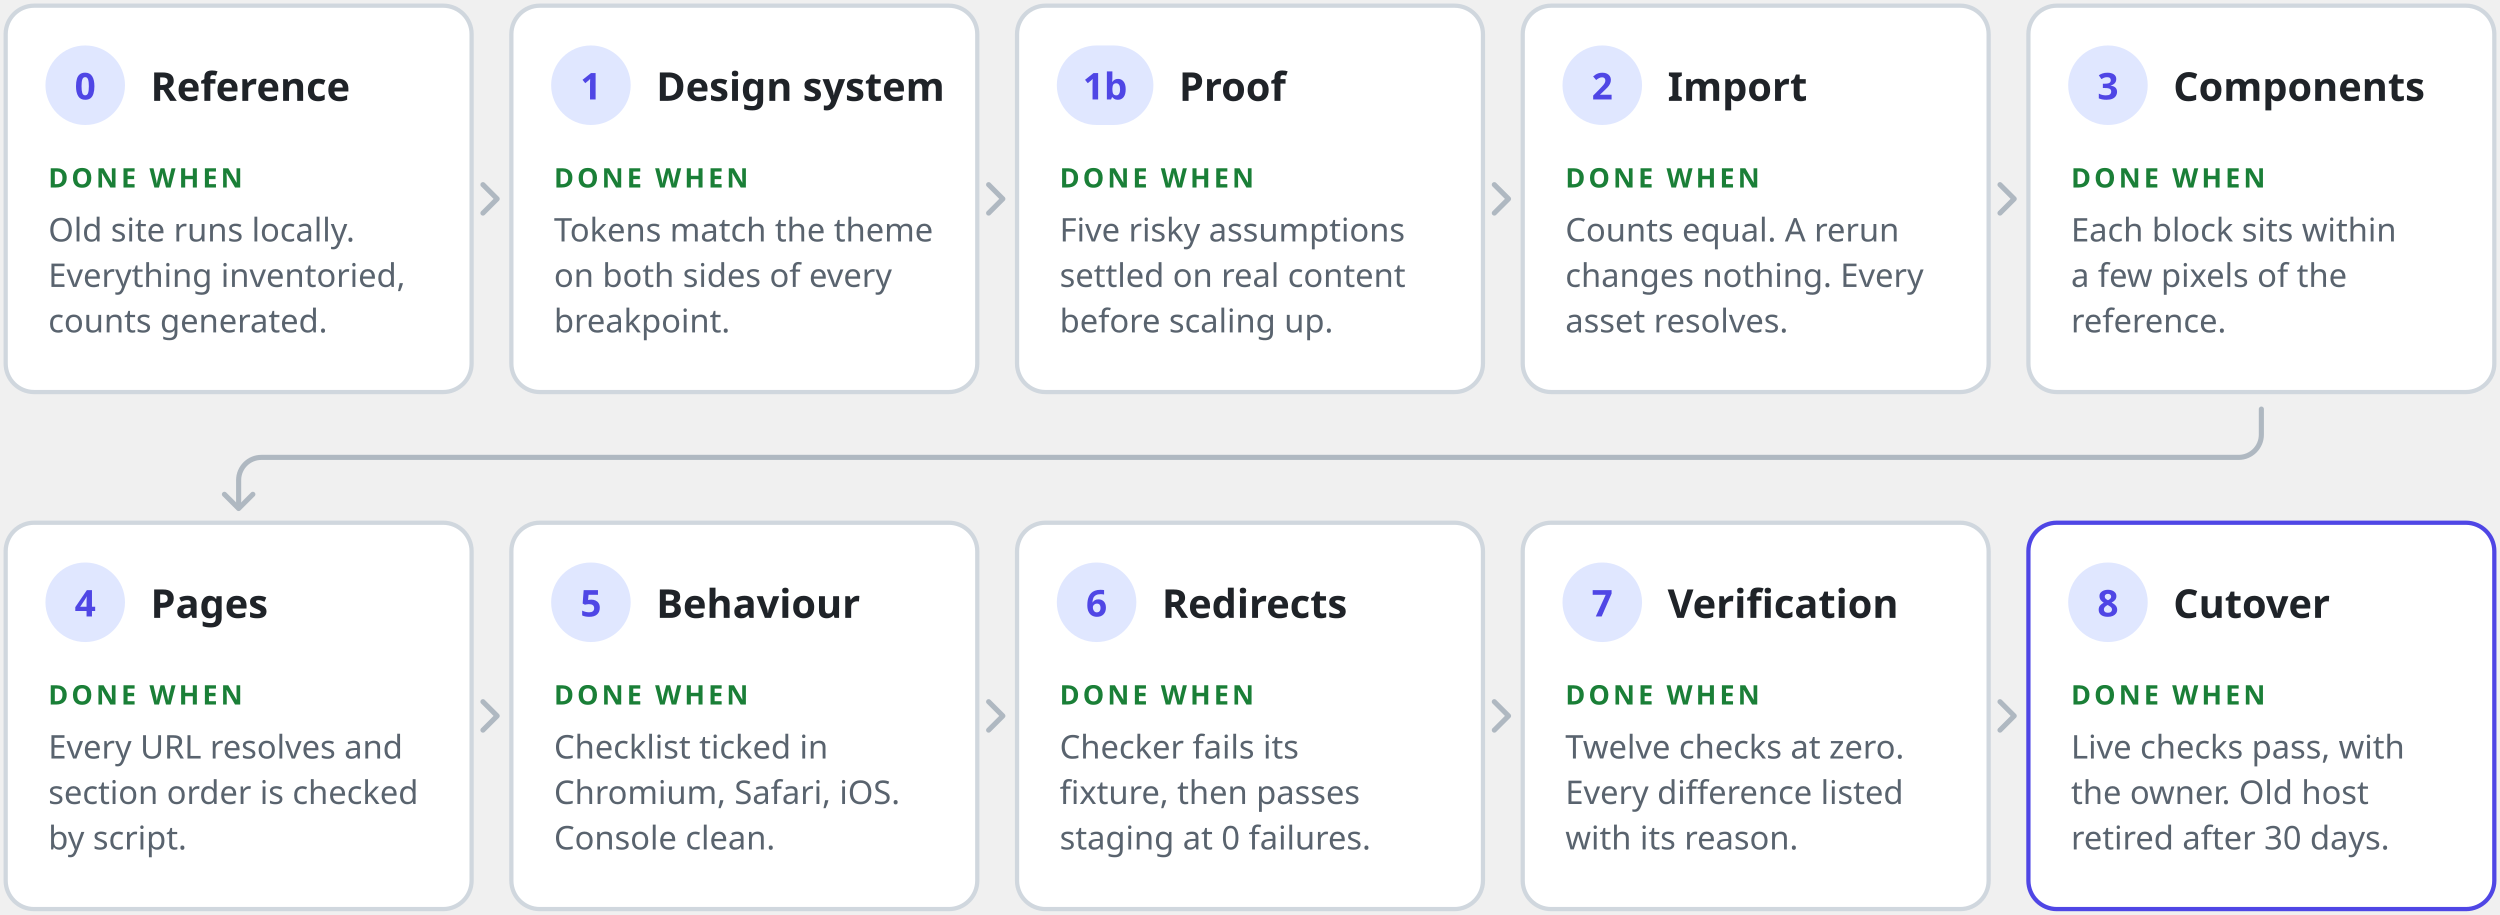
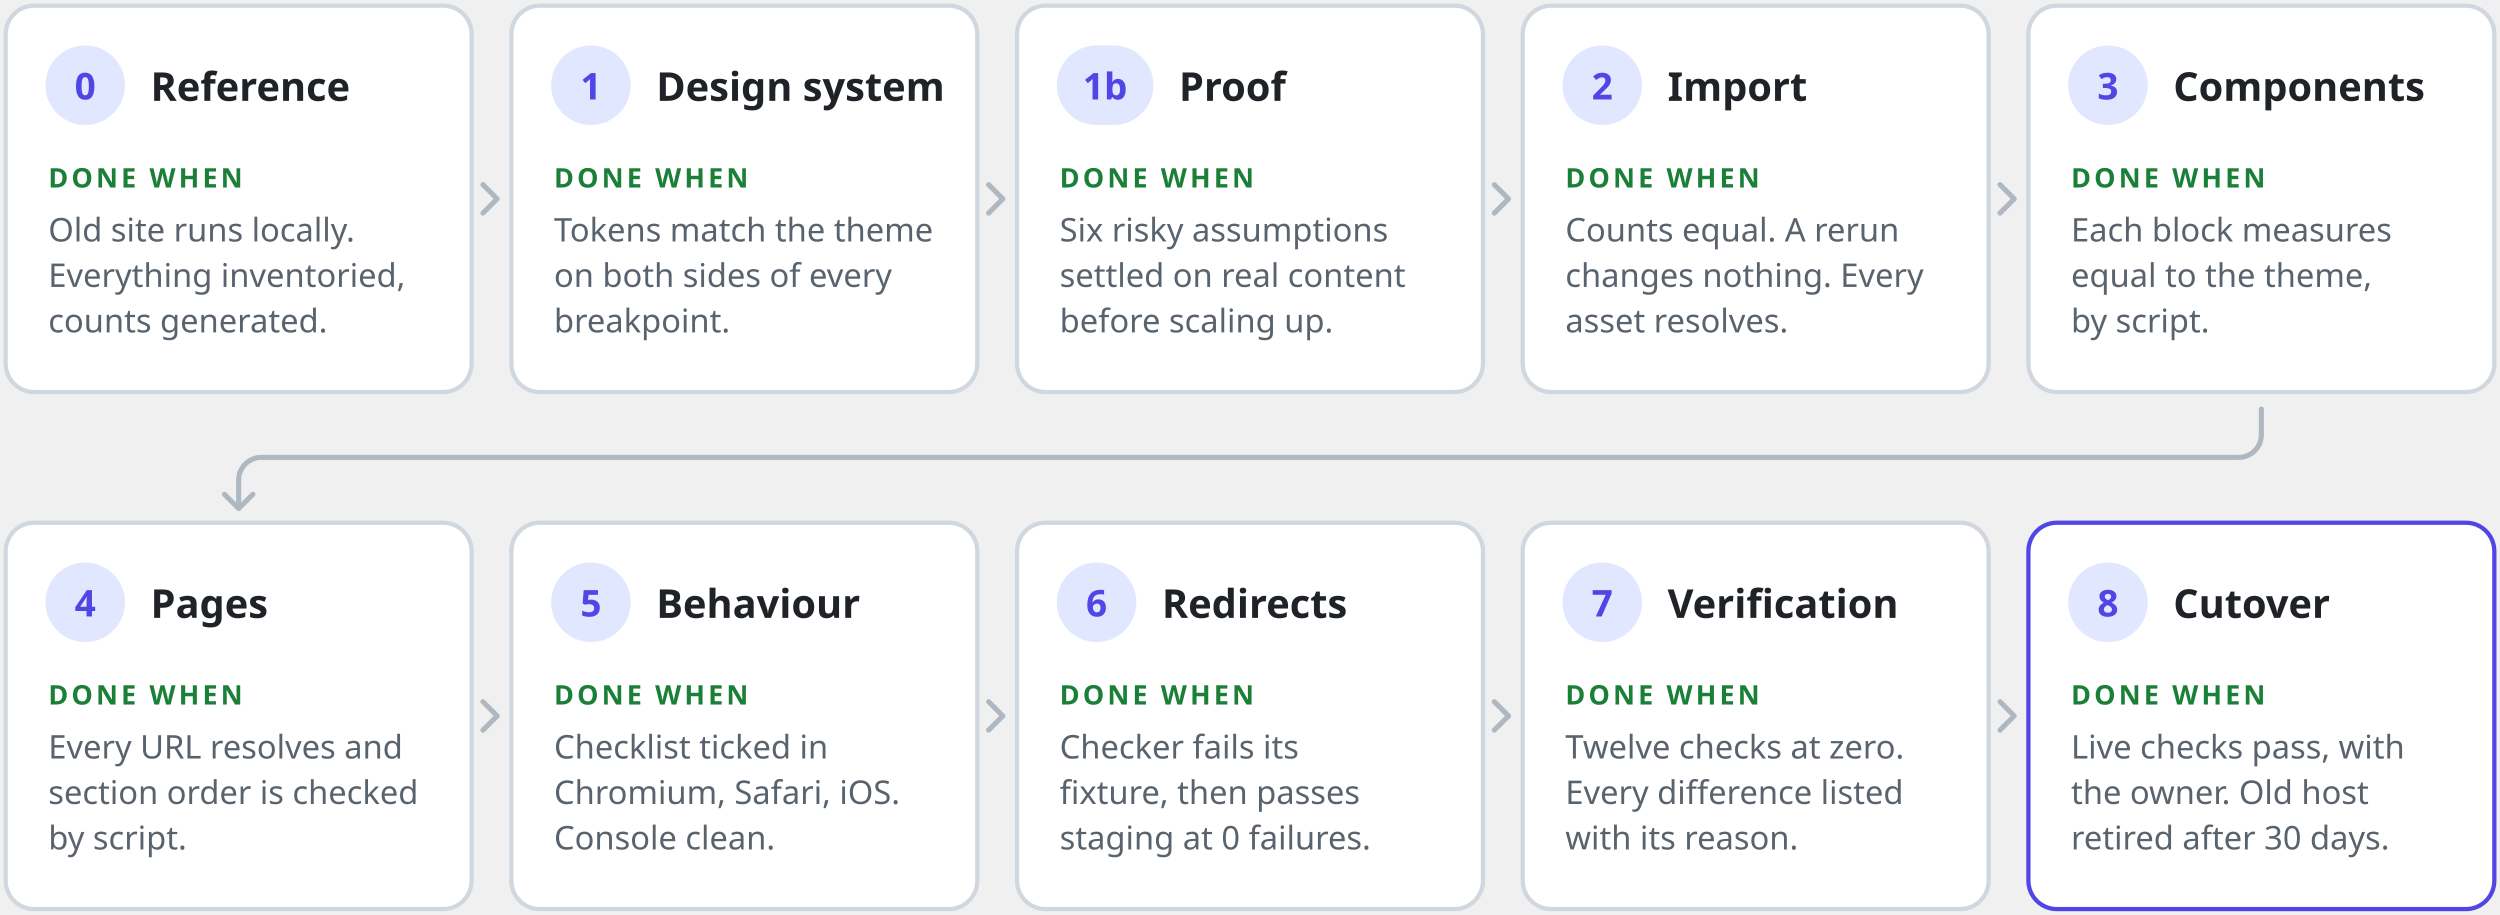
<svg xmlns="http://www.w3.org/2000/svg" viewBox="0 0 880 322" width="880" height="322" role="img" aria-labelledby="t d">
  <rect x="2" y="2" width="164" height="136" rx="10" fill="#ffffff" stroke="#d0d7de" stroke-width="1.5" />
  <rect x="16" y="16" width="28" height="28" rx="14" fill="#e0e7ff" />
  <text x="30.0" y="35" text-anchor="middle" font-family="-apple-system, BlinkMacSystemFont, 'Segoe UI', 'Noto Sans', Helvetica, Arial, sans-serif" font-size="13" font-weight="700" fill="#4f46e5">0</text>
  <text x="53" y="35.5" font-family="-apple-system, BlinkMacSystemFont, 'Segoe UI', 'Noto Sans', Helvetica, Arial, sans-serif" font-size="14" font-weight="700" fill="#1f2328">Reference</text>
  <text x="17" y="66" font-family="-apple-system, BlinkMacSystemFont, 'Segoe UI', 'Noto Sans', Helvetica, Arial, sans-serif" font-size="9.5" font-weight="700" letter-spacing="1.1" fill="#1a7f37">DONE WHEN</text>
  <text x="17" y="85" font-family="-apple-system, BlinkMacSystemFont, 'Segoe UI', 'Noto Sans', Helvetica, Arial, sans-serif" font-size="11.5" fill="#59636e">Old site runs locally.</text>
  <text x="17" y="101" font-family="-apple-system, BlinkMacSystemFont, 'Segoe UI', 'Noto Sans', Helvetica, Arial, sans-serif" font-size="11.5" fill="#59636e">Everything inventoried,</text>
  <text x="17" y="117" font-family="-apple-system, BlinkMacSystemFont, 'Segoe UI', 'Noto Sans', Helvetica, Arial, sans-serif" font-size="11.5" fill="#59636e">counts generated.</text>
  <path d="M170.0 65.0 l5 5 l-5 5" fill="none" stroke="#afb8c1" stroke-width="1.8" stroke-linecap="round" stroke-linejoin="round" />
  <rect x="180" y="2" width="164" height="136" rx="10" fill="#ffffff" stroke="#d0d7de" stroke-width="1.5" />
  <rect x="194" y="16" width="28" height="28" rx="14" fill="#e0e7ff" />
  <text x="208.0" y="35" text-anchor="middle" font-family="-apple-system, BlinkMacSystemFont, 'Segoe UI', 'Noto Sans', Helvetica, Arial, sans-serif" font-size="13" font-weight="700" fill="#4f46e5">1</text>
  <text x="231" y="35.5" font-family="-apple-system, BlinkMacSystemFont, 'Segoe UI', 'Noto Sans', Helvetica, Arial, sans-serif" font-size="14" font-weight="700" fill="#1f2328">Design system</text>
  <text x="195" y="66" font-family="-apple-system, BlinkMacSystemFont, 'Segoe UI', 'Noto Sans', Helvetica, Arial, sans-serif" font-size="9.5" font-weight="700" letter-spacing="1.1" fill="#1a7f37">DONE WHEN</text>
  <text x="195" y="85" font-family="-apple-system, BlinkMacSystemFont, 'Segoe UI', 'Noto Sans', Helvetica, Arial, sans-serif" font-size="11.5" fill="#59636e">Tokens match the theme</text>
  <text x="195" y="101" font-family="-apple-system, BlinkMacSystemFont, 'Segoe UI', 'Noto Sans', Helvetica, Arial, sans-serif" font-size="11.5" fill="#59636e">on both sides of every</text>
  <text x="195" y="117" font-family="-apple-system, BlinkMacSystemFont, 'Segoe UI', 'Noto Sans', Helvetica, Arial, sans-serif" font-size="11.5" fill="#59636e">breakpoint.</text>
  <path d="M348.0 65.0 l5 5 l-5 5" fill="none" stroke="#afb8c1" stroke-width="1.8" stroke-linecap="round" stroke-linejoin="round" />
  <rect x="358" y="2" width="164" height="136" rx="10" fill="#ffffff" stroke="#d0d7de" stroke-width="1.5" />
  <rect x="372" y="16" width="34" height="28" rx="14" fill="#e0e7ff" />
  <text x="389.0" y="35" text-anchor="middle" font-family="-apple-system, BlinkMacSystemFont, 'Segoe UI', 'Noto Sans', Helvetica, Arial, sans-serif" font-size="13" font-weight="700" fill="#4f46e5">1b</text>
  <text x="415" y="35.5" font-family="-apple-system, BlinkMacSystemFont, 'Segoe UI', 'Noto Sans', Helvetica, Arial, sans-serif" font-size="14" font-weight="700" fill="#1f2328">Proof</text>
  <text x="373" y="66" font-family="-apple-system, BlinkMacSystemFont, 'Segoe UI', 'Noto Sans', Helvetica, Arial, sans-serif" font-size="9.5" font-weight="700" letter-spacing="1.1" fill="#1a7f37">DONE WHEN</text>
-   <text x="373" y="85" font-family="-apple-system, BlinkMacSystemFont, 'Segoe UI', 'Noto Sans', Helvetica, Arial, sans-serif" font-size="11.5" fill="#59636e">Five risky assumptions</text>
+   <text x="373" y="85" font-family="-apple-system, BlinkMacSystemFont, 'Segoe UI', 'Noto Sans', Helvetica, Arial, sans-serif" font-size="11.5" fill="#59636e">Six risky assumptions</text>
  <text x="373" y="101" font-family="-apple-system, BlinkMacSystemFont, 'Segoe UI', 'Noto Sans', Helvetica, Arial, sans-serif" font-size="11.5" fill="#59636e">settled on real content</text>
  <text x="373" y="117" font-family="-apple-system, BlinkMacSystemFont, 'Segoe UI', 'Noto Sans', Helvetica, Arial, sans-serif" font-size="11.5" fill="#59636e">before scaling up.</text>
  <path d="M526.0 65.0 l5 5 l-5 5" fill="none" stroke="#afb8c1" stroke-width="1.8" stroke-linecap="round" stroke-linejoin="round" />
  <rect x="536" y="2" width="164" height="136" rx="10" fill="#ffffff" stroke="#d0d7de" stroke-width="1.5" />
  <rect x="550" y="16" width="28" height="28" rx="14" fill="#e0e7ff" />
  <text x="564.0" y="35" text-anchor="middle" font-family="-apple-system, BlinkMacSystemFont, 'Segoe UI', 'Noto Sans', Helvetica, Arial, sans-serif" font-size="13" font-weight="700" fill="#4f46e5">2</text>
  <text x="587" y="35.5" font-family="-apple-system, BlinkMacSystemFont, 'Segoe UI', 'Noto Sans', Helvetica, Arial, sans-serif" font-size="14" font-weight="700" fill="#1f2328">Import</text>
  <text x="551" y="66" font-family="-apple-system, BlinkMacSystemFont, 'Segoe UI', 'Noto Sans', Helvetica, Arial, sans-serif" font-size="9.5" font-weight="700" letter-spacing="1.1" fill="#1a7f37">DONE WHEN</text>
  <text x="551" y="85" font-family="-apple-system, BlinkMacSystemFont, 'Segoe UI', 'Noto Sans', Helvetica, Arial, sans-serif" font-size="11.5" fill="#59636e">Counts equal. A rerun</text>
  <text x="551" y="101" font-family="-apple-system, BlinkMacSystemFont, 'Segoe UI', 'Noto Sans', Helvetica, Arial, sans-serif" font-size="11.5" fill="#59636e">changes nothing. Every</text>
  <text x="551" y="117" font-family="-apple-system, BlinkMacSystemFont, 'Segoe UI', 'Noto Sans', Helvetica, Arial, sans-serif" font-size="11.5" fill="#59636e">asset resolves.</text>
  <path d="M704.0 65.0 l5 5 l-5 5" fill="none" stroke="#afb8c1" stroke-width="1.8" stroke-linecap="round" stroke-linejoin="round" />
  <rect x="714" y="2" width="164" height="136" rx="10" fill="#ffffff" stroke="#d0d7de" stroke-width="1.5" />
  <rect x="728" y="16" width="28" height="28" rx="14" fill="#e0e7ff" />
  <text x="742.0" y="35" text-anchor="middle" font-family="-apple-system, BlinkMacSystemFont, 'Segoe UI', 'Noto Sans', Helvetica, Arial, sans-serif" font-size="13" font-weight="700" fill="#4f46e5">3</text>
  <text x="765" y="35.5" font-family="-apple-system, BlinkMacSystemFont, 'Segoe UI', 'Noto Sans', Helvetica, Arial, sans-serif" font-size="14" font-weight="700" fill="#1f2328">Components</text>
  <text x="729" y="66" font-family="-apple-system, BlinkMacSystemFont, 'Segoe UI', 'Noto Sans', Helvetica, Arial, sans-serif" font-size="9.5" font-weight="700" letter-spacing="1.1" fill="#1a7f37">DONE WHEN</text>
-   <text x="729" y="85" font-family="-apple-system, BlinkMacSystemFont, 'Segoe UI', 'Noto Sans', Helvetica, Arial, sans-serif" font-size="11.5" fill="#59636e">Each block sits within</text>
-   <text x="729" y="101" font-family="-apple-system, BlinkMacSystemFont, 'Segoe UI', 'Noto Sans', Helvetica, Arial, sans-serif" font-size="11.5" fill="#59636e">a few pixels of the</text>
-   <text x="729" y="117" font-family="-apple-system, BlinkMacSystemFont, 'Segoe UI', 'Noto Sans', Helvetica, Arial, sans-serif" font-size="11.5" fill="#59636e">reference.</text>
+   <text x="729" y="85" font-family="-apple-system, BlinkMacSystemFont, 'Segoe UI', 'Noto Sans', Helvetica, Arial, sans-serif" font-size="11.5" fill="#59636e">Each block measures</text>
+   <text x="729" y="101" font-family="-apple-system, BlinkMacSystemFont, 'Segoe UI', 'Noto Sans', Helvetica, Arial, sans-serif" font-size="11.5" fill="#59636e">equal to the theme,</text>
+   <text x="729" y="117" font-family="-apple-system, BlinkMacSystemFont, 'Segoe UI', 'Noto Sans', Helvetica, Arial, sans-serif" font-size="11.5" fill="#59636e">by script.</text>
  <rect x="2" y="184" width="164" height="136" rx="10" fill="#ffffff" stroke="#d0d7de" stroke-width="1.5" />
  <rect x="16" y="198" width="28" height="28" rx="14" fill="#e0e7ff" />
  <text x="30.0" y="217" text-anchor="middle" font-family="-apple-system, BlinkMacSystemFont, 'Segoe UI', 'Noto Sans', Helvetica, Arial, sans-serif" font-size="13" font-weight="700" fill="#4f46e5">4</text>
  <text x="53" y="217.5" font-family="-apple-system, BlinkMacSystemFont, 'Segoe UI', 'Noto Sans', Helvetica, Arial, sans-serif" font-size="14" font-weight="700" fill="#1f2328">Pages</text>
  <text x="17" y="248" font-family="-apple-system, BlinkMacSystemFont, 'Segoe UI', 'Noto Sans', Helvetica, Arial, sans-serif" font-size="9.5" font-weight="700" letter-spacing="1.1" fill="#1a7f37">DONE WHEN</text>
  <text x="17" y="267" font-family="-apple-system, BlinkMacSystemFont, 'Segoe UI', 'Noto Sans', Helvetica, Arial, sans-serif" font-size="11.5" fill="#59636e">Every URL resolves and</text>
  <text x="17" y="283" font-family="-apple-system, BlinkMacSystemFont, 'Segoe UI', 'Noto Sans', Helvetica, Arial, sans-serif" font-size="11.5" fill="#59636e">section order is checked</text>
  <text x="17" y="299" font-family="-apple-system, BlinkMacSystemFont, 'Segoe UI', 'Noto Sans', Helvetica, Arial, sans-serif" font-size="11.5" fill="#59636e">by script.</text>
  <path d="M170.0 247.0 l5 5 l-5 5" fill="none" stroke="#afb8c1" stroke-width="1.8" stroke-linecap="round" stroke-linejoin="round" />
  <rect x="180" y="184" width="164" height="136" rx="10" fill="#ffffff" stroke="#d0d7de" stroke-width="1.5" />
  <rect x="194" y="198" width="28" height="28" rx="14" fill="#e0e7ff" />
  <text x="208.0" y="217" text-anchor="middle" font-family="-apple-system, BlinkMacSystemFont, 'Segoe UI', 'Noto Sans', Helvetica, Arial, sans-serif" font-size="13" font-weight="700" fill="#4f46e5">5</text>
  <text x="231" y="217.5" font-family="-apple-system, BlinkMacSystemFont, 'Segoe UI', 'Noto Sans', Helvetica, Arial, sans-serif" font-size="14" font-weight="700" fill="#1f2328">Behaviour</text>
  <text x="195" y="248" font-family="-apple-system, BlinkMacSystemFont, 'Segoe UI', 'Noto Sans', Helvetica, Arial, sans-serif" font-size="9.5" font-weight="700" letter-spacing="1.1" fill="#1a7f37">DONE WHEN</text>
  <text x="195" y="267" font-family="-apple-system, BlinkMacSystemFont, 'Segoe UI', 'Noto Sans', Helvetica, Arial, sans-serif" font-size="11.5" fill="#59636e">Checklist ticked in</text>
  <text x="195" y="283" font-family="-apple-system, BlinkMacSystemFont, 'Segoe UI', 'Noto Sans', Helvetica, Arial, sans-serif" font-size="11.5" fill="#59636e">Chromium, Safari, iOS.</text>
  <text x="195" y="299" font-family="-apple-system, BlinkMacSystemFont, 'Segoe UI', 'Noto Sans', Helvetica, Arial, sans-serif" font-size="11.5" fill="#59636e">Console clean.</text>
  <path d="M348.0 247.0 l5 5 l-5 5" fill="none" stroke="#afb8c1" stroke-width="1.8" stroke-linecap="round" stroke-linejoin="round" />
  <rect x="358" y="184" width="164" height="136" rx="10" fill="#ffffff" stroke="#d0d7de" stroke-width="1.5" />
  <rect x="372" y="198" width="28" height="28" rx="14" fill="#e0e7ff" />
  <text x="386.0" y="217" text-anchor="middle" font-family="-apple-system, BlinkMacSystemFont, 'Segoe UI', 'Noto Sans', Helvetica, Arial, sans-serif" font-size="13" font-weight="700" fill="#4f46e5">6</text>
  <text x="409" y="217.5" font-family="-apple-system, BlinkMacSystemFont, 'Segoe UI', 'Noto Sans', Helvetica, Arial, sans-serif" font-size="14" font-weight="700" fill="#1f2328">Redirects</text>
  <text x="373" y="248" font-family="-apple-system, BlinkMacSystemFont, 'Segoe UI', 'Noto Sans', Helvetica, Arial, sans-serif" font-size="9.5" font-weight="700" letter-spacing="1.1" fill="#1a7f37">DONE WHEN</text>
  <text x="373" y="267" font-family="-apple-system, BlinkMacSystemFont, 'Segoe UI', 'Noto Sans', Helvetica, Arial, sans-serif" font-size="11.5" fill="#59636e">Checker fails its</text>
  <text x="373" y="283" font-family="-apple-system, BlinkMacSystemFont, 'Segoe UI', 'Noto Sans', Helvetica, Arial, sans-serif" font-size="11.5" fill="#59636e">fixture, then passes</text>
  <text x="373" y="299" font-family="-apple-system, BlinkMacSystemFont, 'Segoe UI', 'Noto Sans', Helvetica, Arial, sans-serif" font-size="11.5" fill="#59636e">staging at 0 failures.</text>
  <path d="M526.0 247.0 l5 5 l-5 5" fill="none" stroke="#afb8c1" stroke-width="1.8" stroke-linecap="round" stroke-linejoin="round" />
  <rect x="536" y="184" width="164" height="136" rx="10" fill="#ffffff" stroke="#d0d7de" stroke-width="1.5" />
  <rect x="550" y="198" width="28" height="28" rx="14" fill="#e0e7ff" />
  <text x="564.0" y="217" text-anchor="middle" font-family="-apple-system, BlinkMacSystemFont, 'Segoe UI', 'Noto Sans', Helvetica, Arial, sans-serif" font-size="13" font-weight="700" fill="#4f46e5">7</text>
  <text x="587" y="217.5" font-family="-apple-system, BlinkMacSystemFont, 'Segoe UI', 'Noto Sans', Helvetica, Arial, sans-serif" font-size="14" font-weight="700" fill="#1f2328">Verification</text>
  <text x="551" y="248" font-family="-apple-system, BlinkMacSystemFont, 'Segoe UI', 'Noto Sans', Helvetica, Arial, sans-serif" font-size="9.5" font-weight="700" letter-spacing="1.1" fill="#1a7f37">DONE WHEN</text>
  <text x="551" y="267" font-family="-apple-system, BlinkMacSystemFont, 'Segoe UI', 'Noto Sans', Helvetica, Arial, sans-serif" font-size="11.5" fill="#59636e">Twelve checks at zero.</text>
  <text x="551" y="283" font-family="-apple-system, BlinkMacSystemFont, 'Segoe UI', 'Noto Sans', Helvetica, Arial, sans-serif" font-size="11.5" fill="#59636e">Every difference listed</text>
  <text x="551" y="299" font-family="-apple-system, BlinkMacSystemFont, 'Segoe UI', 'Noto Sans', Helvetica, Arial, sans-serif" font-size="11.5" fill="#59636e">with its reason.</text>
  <path d="M704.0 247.0 l5 5 l-5 5" fill="none" stroke="#afb8c1" stroke-width="1.8" stroke-linecap="round" stroke-linejoin="round" />
  <rect x="714" y="184" width="164" height="136" rx="10" fill="#ffffff" stroke="#4f46e5" stroke-width="1.5" />
  <rect x="728" y="198" width="28" height="28" rx="14" fill="#e0e7ff" />
  <text x="742.0" y="217" text-anchor="middle" font-family="-apple-system, BlinkMacSystemFont, 'Segoe UI', 'Noto Sans', Helvetica, Arial, sans-serif" font-size="13" font-weight="700" fill="#4f46e5">8</text>
  <text x="765" y="217.5" font-family="-apple-system, BlinkMacSystemFont, 'Segoe UI', 'Noto Sans', Helvetica, Arial, sans-serif" font-size="14" font-weight="700" fill="#1f2328">Cutover</text>
  <text x="729" y="248" font-family="-apple-system, BlinkMacSystemFont, 'Segoe UI', 'Noto Sans', Helvetica, Arial, sans-serif" font-size="9.5" font-weight="700" letter-spacing="1.1" fill="#1a7f37">DONE WHEN</text>
  <text x="729" y="267" font-family="-apple-system, BlinkMacSystemFont, 'Segoe UI', 'Noto Sans', Helvetica, Arial, sans-serif" font-size="11.5" fill="#59636e">Live checks pass, with</text>
  <text x="729" y="283" font-family="-apple-system, BlinkMacSystemFont, 'Segoe UI', 'Noto Sans', Helvetica, Arial, sans-serif" font-size="11.5" fill="#59636e">the owner. Old host</text>
  <text x="729" y="299" font-family="-apple-system, BlinkMacSystemFont, 'Segoe UI', 'Noto Sans', Helvetica, Arial, sans-serif" font-size="11.5" fill="#59636e">retired after 30 days.</text>
  <path d="M796.0 144 V153 a8 8 0 0 1 -8 8 H92.0 a8 8 0 0 0 -8 8 V178" fill="none" stroke="#afb8c1" stroke-width="1.8" stroke-linecap="round" />
  <path d="M79.0 174 l5 5 l5 -5" fill="none" stroke="#afb8c1" stroke-width="1.8" stroke-linecap="round" stroke-linejoin="round" />
</svg>
